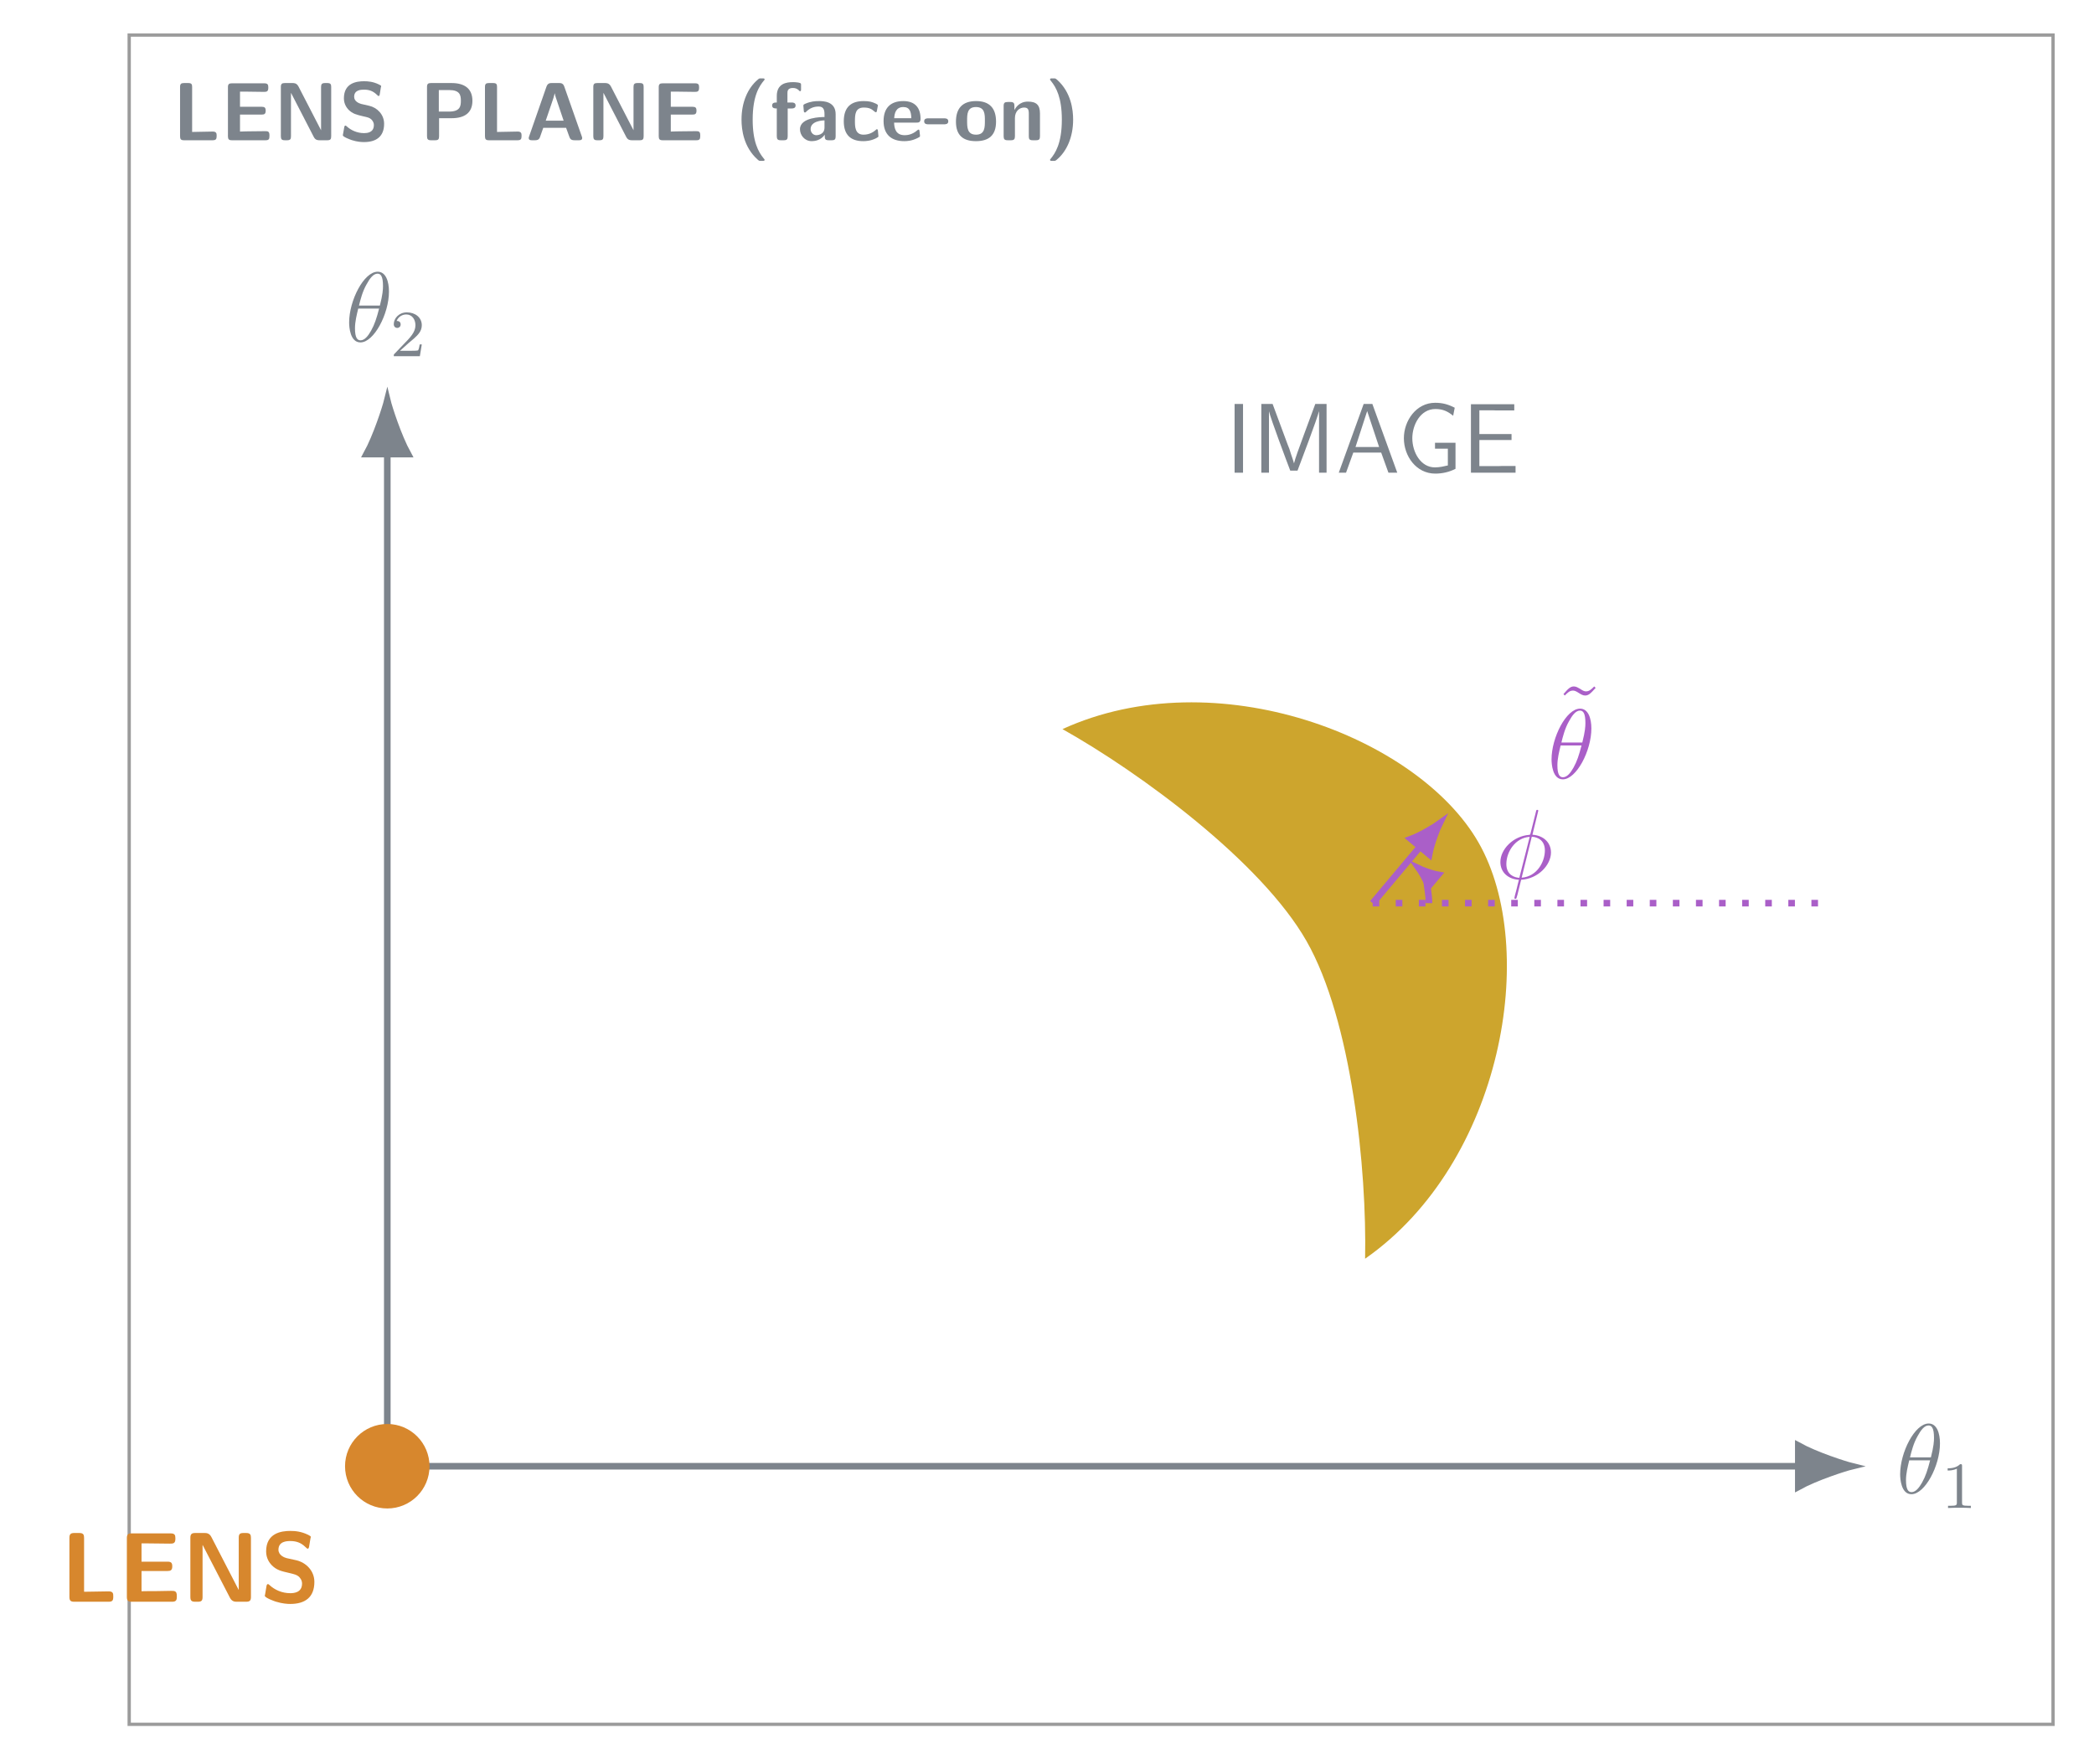
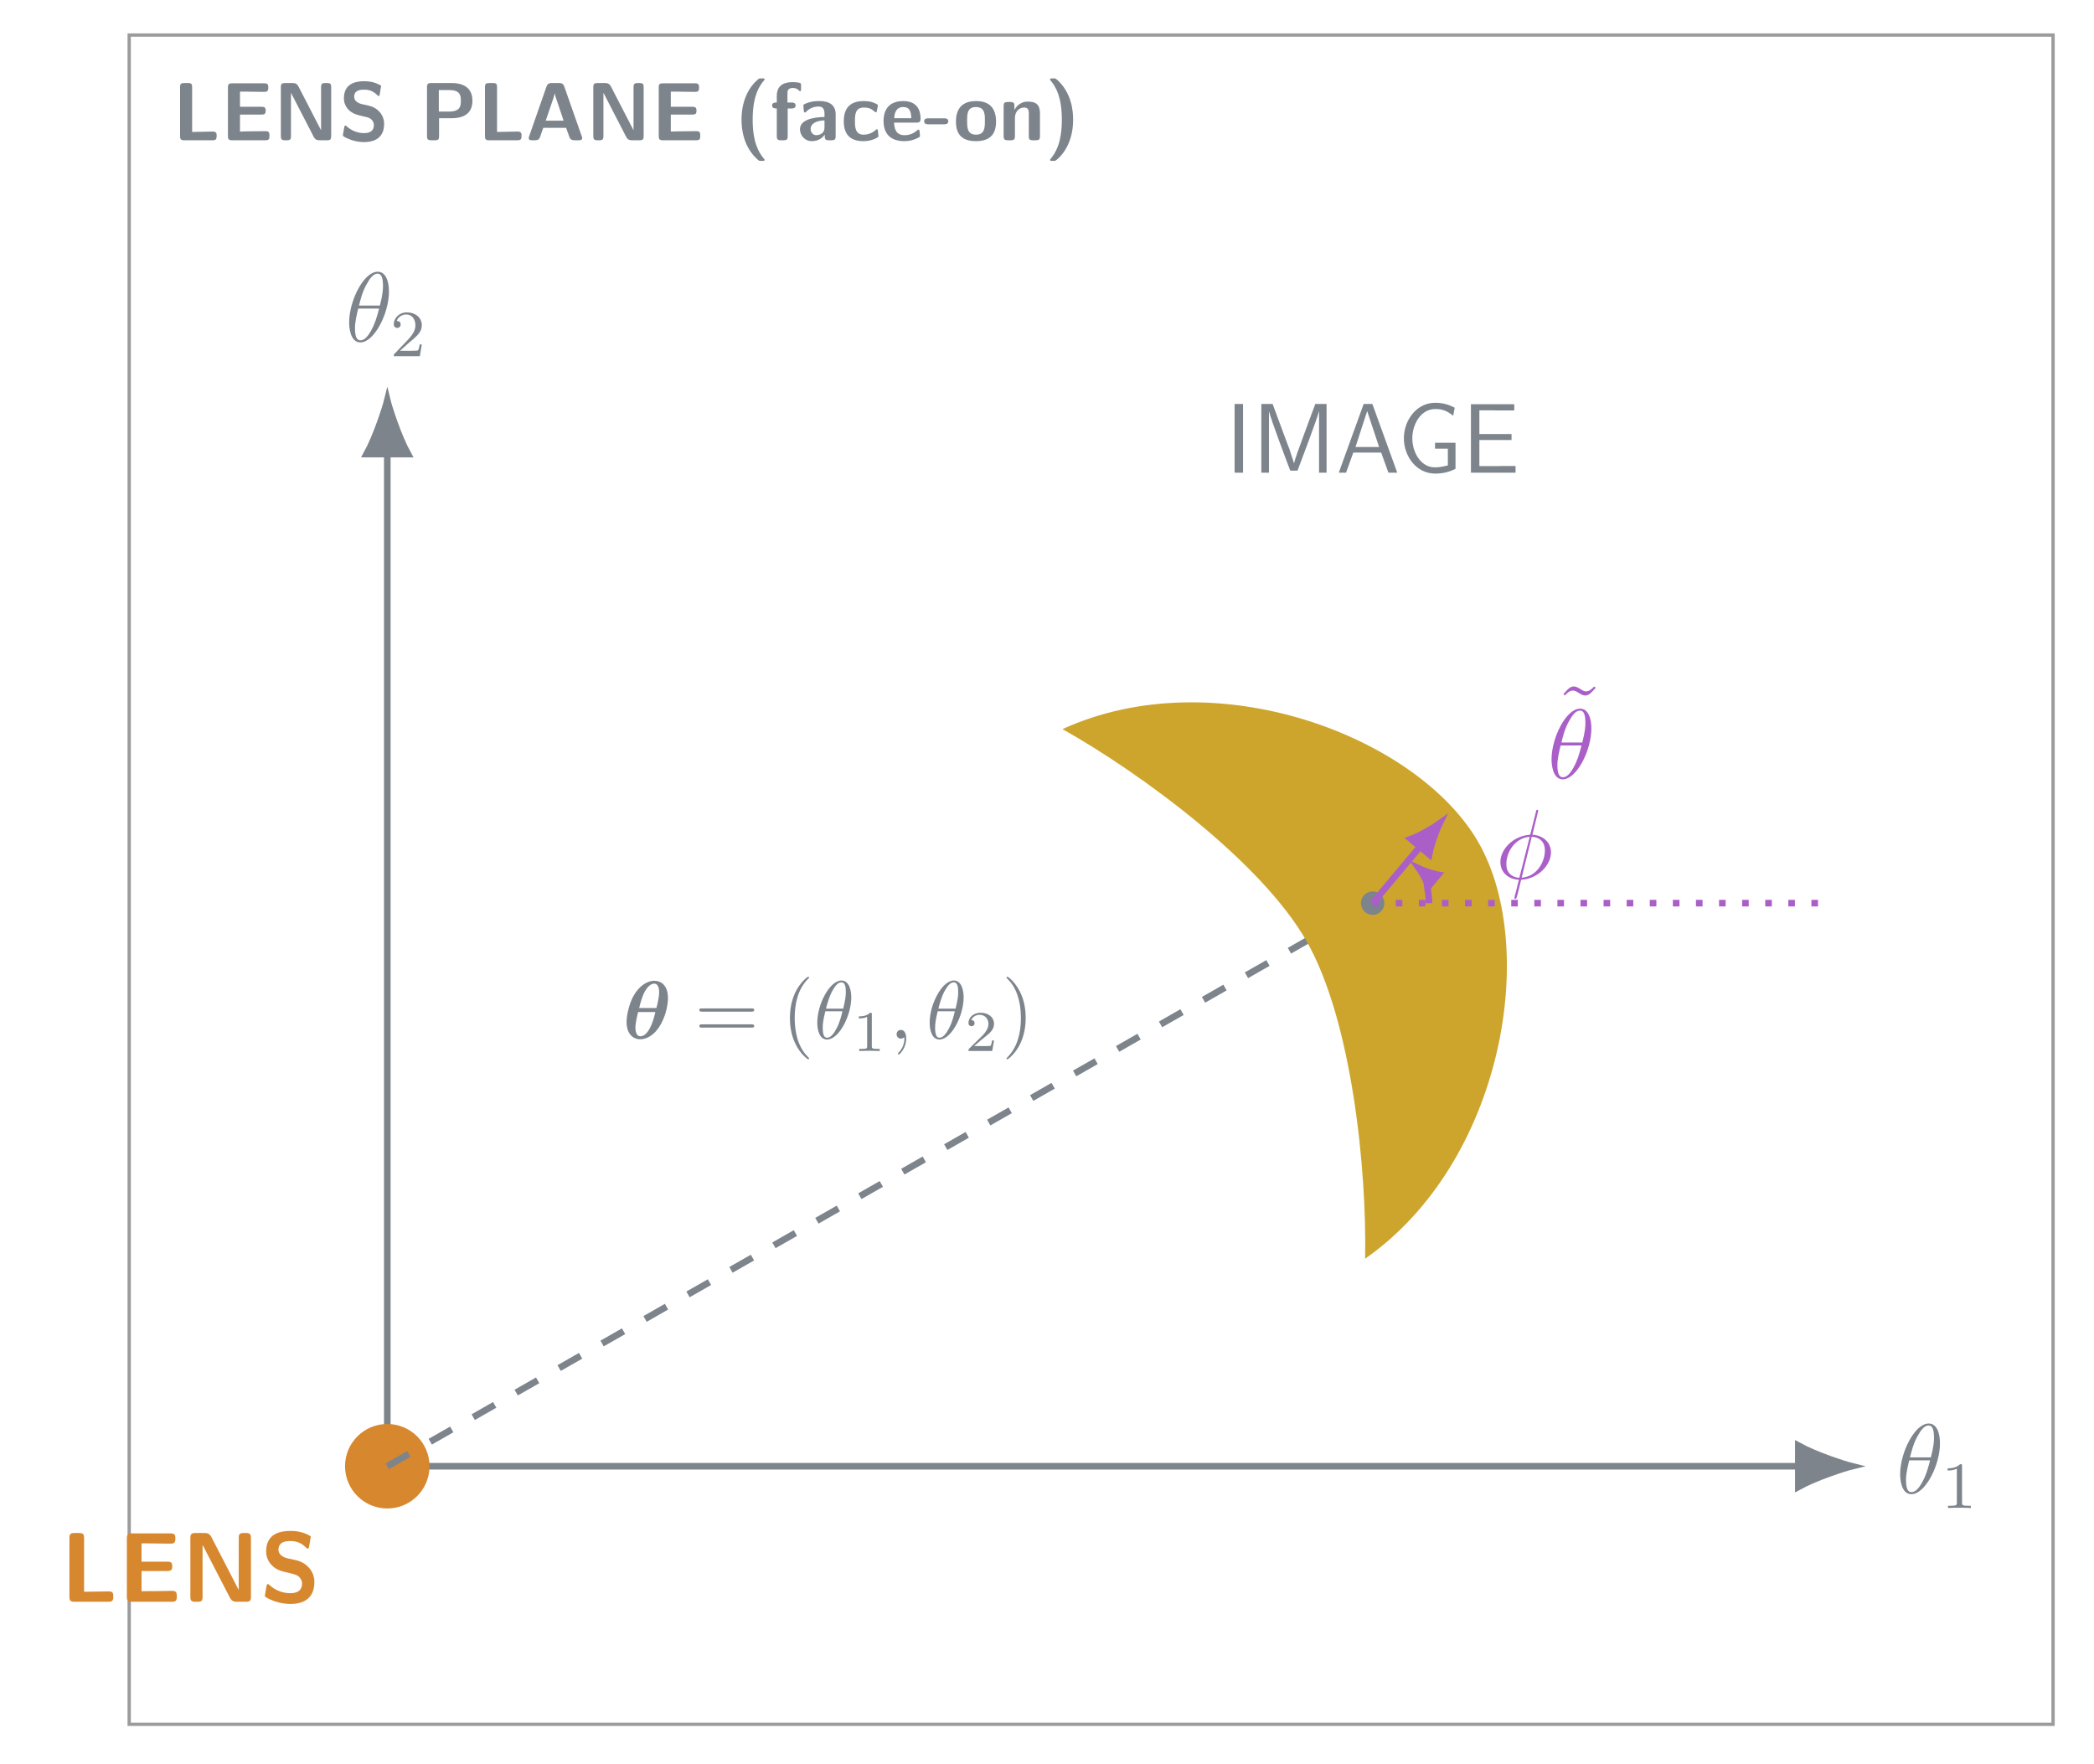
<svg xmlns="http://www.w3.org/2000/svg" xmlns:xlink="http://www.w3.org/1999/xlink" width="252.236pt" height="212.463pt" viewBox="0 0 252.236 212.463" version="1.2">
  <defs>
    <g>
      <symbol overflow="visible" id="glyph0-0">
        <path style="stroke:none;" d="" />
      </symbol>
      <symbol overflow="visible" id="glyph0-1">
        <path style="stroke:none;" d="M 2.359 -1 L 2.359 -6.422 C 2.359 -6.734 2.297 -6.891 1.891 -6.891 L 1.375 -6.891 C 1.031 -6.891 0.906 -6.781 0.906 -6.422 L 0.906 -0.484 C 0.906 -0.125 1.016 0 1.375 0 L 4.828 0 C 5.203 0 5.312 -0.125 5.312 -0.484 L 5.312 -0.562 C 5.312 -0.797 5.297 -1.047 4.844 -1.047 Z M 2.359 -1 " />
      </symbol>
      <symbol overflow="visible" id="glyph0-2">
        <path style="stroke:none;" d="M 2.359 -3.094 L 4.984 -3.094 C 5.281 -3.094 5.453 -3.156 5.453 -3.562 C 5.453 -3.922 5.328 -4.031 4.984 -4.031 L 2.359 -4.031 L 2.359 -5.859 L 2.859 -5.859 C 3.625 -5.859 4.406 -5.828 5.188 -5.828 C 5.531 -5.828 5.766 -5.828 5.766 -6.312 L 5.766 -6.391 C 5.766 -6.703 5.688 -6.859 5.281 -6.859 L 1.375 -6.859 C 1.031 -6.859 0.906 -6.75 0.906 -6.391 L 0.906 -0.484 C 0.906 -0.125 1.016 0 1.375 0 L 5.438 0 C 5.812 0 5.906 -0.125 5.906 -0.484 L 5.906 -0.609 C 5.906 -1.094 5.688 -1.094 5.359 -1.094 C 4.844 -1.094 4.328 -1.078 3.812 -1.078 C 3.562 -1.078 2.547 -1.062 2.359 -1.047 Z M 2.359 -3.094 " />
      </symbol>
      <symbol overflow="visible" id="glyph0-3">
        <path style="stroke:none;" d="M 3.016 -6.5 C 2.797 -6.891 2.5 -6.891 2.312 -6.891 L 1.375 -6.891 C 1.031 -6.891 0.906 -6.781 0.906 -6.422 L 0.906 -0.484 C 0.906 -0.125 1.016 0 1.375 0 L 1.656 0 C 2.031 0 2.125 -0.125 2.125 -0.484 L 2.125 -5.688 L 2.141 -5.688 L 4.875 -0.391 C 5.078 0 5.375 0 5.578 0 L 6.5 0 C 6.875 0 6.969 -0.125 6.969 -0.484 L 6.969 -6.422 C 6.969 -6.734 6.906 -6.891 6.5 -6.891 L 6.234 -6.891 C 5.859 -6.891 5.75 -6.766 5.75 -6.422 L 5.75 -1.203 Z M 3.016 -6.5 " />
      </symbol>
      <symbol overflow="visible" id="glyph0-4">
        <path style="stroke:none;" d="M 2.688 -4.375 C 2.469 -4.438 1.844 -4.656 1.844 -5.234 C 1.844 -6.078 2.688 -6.094 3.031 -6.094 C 3.594 -6.094 4.078 -5.969 4.578 -5.484 C 4.734 -5.344 4.734 -5.328 4.781 -5.328 C 4.844 -5.328 4.891 -5.359 4.922 -5.5 L 5.062 -6.375 C 5.094 -6.453 5.094 -6.469 5.094 -6.5 C 5.094 -6.578 5.078 -6.594 4.828 -6.719 C 4.125 -7.062 3.531 -7.109 3.031 -7.109 C 2.141 -7.109 0.609 -6.906 0.609 -5.047 C 0.609 -4.344 0.969 -3.891 1.156 -3.688 C 1.672 -3.172 2.141 -3.078 2.906 -2.891 C 3.469 -2.766 3.688 -2.719 3.906 -2.516 C 4 -2.422 4.219 -2.203 4.219 -1.828 C 4.219 -0.891 3.359 -0.859 3.031 -0.859 C 2.203 -0.859 1.469 -1.203 0.969 -1.656 C 0.859 -1.766 0.828 -1.766 0.797 -1.766 C 0.734 -1.766 0.688 -1.734 0.656 -1.594 L 0.5 -0.719 C 0.484 -0.641 0.484 -0.625 0.484 -0.594 C 0.484 -0.391 1.516 -0.031 1.562 -0.016 C 2.234 0.203 2.766 0.219 3.031 0.219 C 4.516 0.219 5.453 -0.453 5.453 -1.984 C 5.453 -3.094 4.625 -3.938 3.641 -4.156 Z M 2.688 -4.375 " />
      </symbol>
      <symbol overflow="visible" id="glyph0-5">
        <path style="stroke:none;" d="M 2.359 -2.656 L 3.875 -2.656 C 5.438 -2.656 6.375 -3.312 6.375 -4.75 C 6.375 -6.25 5.391 -6.891 3.859 -6.891 L 1.375 -6.891 C 1.031 -6.891 0.906 -6.781 0.906 -6.422 L 0.906 -0.484 C 0.906 -0.125 1.016 0 1.375 0 L 1.891 0 C 2.266 0 2.359 -0.125 2.359 -0.484 Z M 3.562 -6.047 C 4.859 -6.047 4.984 -5.453 4.984 -4.75 C 4.984 -4.078 4.875 -3.453 3.547 -3.453 L 2.328 -3.453 L 2.328 -6.047 Z M 3.562 -6.047 " />
      </symbol>
      <symbol overflow="visible" id="glyph0-6">
        <path style="stroke:none;" d="M 4.703 -6.469 C 4.562 -6.891 4.266 -6.891 4.078 -6.891 L 3.203 -6.891 C 3 -6.891 2.719 -6.891 2.562 -6.469 L 0.469 -0.469 C 0.422 -0.344 0.422 -0.312 0.422 -0.266 C 0.422 0 0.672 0 0.812 0 L 1.156 0 C 1.344 0 1.656 0 1.781 -0.391 L 2.172 -1.5 L 4.922 -1.5 L 5.266 -0.547 C 5.391 -0.203 5.453 0 5.938 0 L 6.469 0 C 6.609 0 6.859 0 6.859 -0.266 C 6.859 -0.312 6.859 -0.344 6.812 -0.469 Z M 3.188 -4.469 C 3.344 -4.906 3.469 -5.281 3.547 -5.641 L 3.562 -5.641 C 3.609 -5.391 3.609 -5.375 3.688 -5.141 L 4.625 -2.359 L 2.469 -2.359 Z M 3.188 -4.469 " />
      </symbol>
      <symbol overflow="visible" id="glyph0-7">
        <path style="stroke:none;" d="M 3.188 -7.453 C 3.016 -7.453 2.984 -7.453 2.812 -7.297 C 1.625 -6.297 0.859 -4.594 0.859 -2.484 C 0.859 -1.281 1.109 0.797 2.766 2.297 C 2.969 2.484 2.984 2.484 3.188 2.484 L 3.375 2.484 C 3.531 2.484 3.641 2.484 3.641 2.359 C 3.641 2.328 3.641 2.312 3.516 2.172 C 2.891 1.406 2.203 0.188 2.203 -2.484 C 2.203 -5.406 3.031 -6.562 3.578 -7.219 C 3.625 -7.266 3.641 -7.281 3.641 -7.328 C 3.641 -7.453 3.531 -7.453 3.375 -7.453 Z M 3.188 -7.453 " />
      </symbol>
      <symbol overflow="visible" id="glyph0-8">
        <path style="stroke:none;" d="M 2.172 -3.828 L 2.656 -3.828 C 2.766 -3.828 3.125 -3.828 3.125 -4.188 C 3.125 -4.547 2.766 -4.547 2.656 -4.547 L 2.141 -4.547 L 2.141 -5.641 C 2.141 -5.891 2.141 -6.297 2.797 -6.297 C 3.109 -6.297 3.312 -6.203 3.516 -6.016 C 3.578 -5.938 3.609 -5.906 3.656 -5.906 C 3.781 -5.906 3.781 -6.016 3.781 -6.172 L 3.781 -6.625 C 3.781 -6.859 3.781 -6.875 3.438 -6.953 C 3.156 -7 2.938 -7 2.797 -7 C 2.047 -7 0.859 -6.844 0.859 -5.344 L 0.859 -4.547 C 0.641 -4.547 0.297 -4.547 0.297 -4.188 C 0.297 -3.828 0.641 -3.828 0.859 -3.828 L 0.859 -0.484 C 0.859 -0.125 0.969 0 1.328 0 L 1.703 0 C 2.078 0 2.172 -0.125 2.172 -0.484 Z M 2.172 -3.828 " />
      </symbol>
      <symbol overflow="visible" id="glyph0-9">
        <path style="stroke:none;" d="M 4.609 -3.141 C 4.609 -4.703 3.094 -4.719 2.609 -4.719 C 2.141 -4.719 1.641 -4.688 0.969 -4.406 C 0.766 -4.312 0.719 -4.281 0.719 -4.172 C 0.719 -4.109 0.781 -3.531 0.781 -3.453 C 0.797 -3.391 0.844 -3.344 0.922 -3.344 C 0.969 -3.344 1 -3.375 1.031 -3.406 C 1.453 -3.844 1.953 -4.062 2.562 -4.062 C 3.094 -4.062 3.266 -3.734 3.266 -3.156 L 3.266 -2.797 C 2.906 -2.797 0.312 -2.781 0.312 -1.328 C 0.312 -0.625 0.859 0.109 1.734 0.109 C 2.078 0.109 2.828 0.016 3.297 -0.672 L 3.297 -0.484 C 3.297 -0.156 3.359 0 3.766 0 L 4.141 0 C 4.516 0 4.609 -0.125 4.609 -0.484 Z M 3.266 -1.531 C 3.266 -0.609 2.312 -0.609 2.281 -0.609 C 1.875 -0.609 1.594 -0.969 1.594 -1.344 C 1.594 -2.312 2.984 -2.391 3.266 -2.391 Z M 3.266 -1.531 " />
      </symbol>
      <symbol overflow="visible" id="glyph0-10">
        <path style="stroke:none;" d="M 4.547 -0.5 C 4.547 -0.609 4.5 -1.062 4.484 -1.188 C 4.484 -1.219 4.469 -1.328 4.359 -1.328 C 4.328 -1.328 4.297 -1.328 4.203 -1.219 C 4.031 -1.078 3.562 -0.672 2.75 -0.672 C 1.719 -0.672 1.719 -1.672 1.719 -2.312 C 1.719 -3.109 1.766 -3.938 2.781 -3.938 C 3.422 -3.938 3.703 -3.781 4.047 -3.484 C 4.172 -3.375 4.188 -3.375 4.234 -3.375 C 4.328 -3.375 4.359 -3.469 4.359 -3.516 C 4.375 -3.594 4.484 -4.141 4.484 -4.188 C 4.484 -4.281 4.406 -4.328 4.25 -4.406 C 3.766 -4.625 3.469 -4.719 2.766 -4.719 C 1.297 -4.719 0.375 -4.031 0.375 -2.281 C 0.375 -0.641 1.219 0.109 2.719 0.109 C 2.984 0.109 3.594 0.094 4.25 -0.234 C 4.531 -0.391 4.547 -0.391 4.547 -0.5 Z M 4.547 -0.5 " />
      </symbol>
      <symbol overflow="visible" id="glyph0-11">
        <path style="stroke:none;" d="M 4.281 -2.125 C 4.516 -2.125 4.766 -2.141 4.766 -2.578 C 4.766 -3.859 4.156 -4.719 2.688 -4.719 C 1.094 -4.719 0.312 -3.828 0.312 -2.312 C 0.312 -0.688 1.25 0.109 2.812 0.109 C 3.188 0.109 3.75 0.062 4.406 -0.266 C 4.625 -0.375 4.703 -0.406 4.703 -0.531 C 4.703 -0.594 4.672 -0.891 4.656 -0.969 C 4.625 -1.266 4.609 -1.281 4.516 -1.281 C 4.484 -1.281 4.469 -1.281 4.359 -1.188 C 3.766 -0.672 3.172 -0.609 2.859 -0.609 C 1.734 -0.609 1.609 -1.484 1.578 -2.125 Z M 1.594 -2.656 C 1.625 -3.266 1.812 -4 2.688 -4 C 3.484 -4 3.625 -3.422 3.656 -2.656 Z M 1.594 -2.656 " />
      </symbol>
      <symbol overflow="visible" id="glyph0-12">
        <path style="stroke:none;" d="M 2.547 -1.922 C 2.672 -1.922 3.031 -1.922 3.031 -2.281 C 3.031 -2.641 2.672 -2.641 2.547 -2.641 L 0.594 -2.641 C 0.484 -2.641 0.125 -2.641 0.125 -2.281 C 0.125 -1.922 0.484 -1.922 0.594 -1.922 Z M 2.547 -1.922 " />
      </symbol>
      <symbol overflow="visible" id="glyph0-13">
        <path style="stroke:none;" d="M 5.141 -2.234 C 5.141 -3.859 4.359 -4.719 2.734 -4.719 C 1.078 -4.719 0.312 -3.828 0.312 -2.234 C 0.312 -0.609 1.156 0.109 2.719 0.109 C 4.281 0.109 5.141 -0.609 5.141 -2.234 Z M 2.734 -0.672 C 1.656 -0.672 1.656 -1.562 1.656 -2.359 C 1.656 -3.125 1.656 -4 2.719 -4 C 3.797 -4 3.797 -3.125 3.797 -2.359 C 3.797 -1.562 3.797 -0.672 2.734 -0.672 Z M 2.734 -0.672 " />
      </symbol>
      <symbol overflow="visible" id="glyph0-14">
        <path style="stroke:none;" d="M 4.969 -3.234 C 4.969 -4.25 4.531 -4.656 3.516 -4.656 C 2.469 -4.656 2.031 -3.906 1.891 -3.641 L 1.891 -4.141 C 1.891 -4.453 1.812 -4.609 1.406 -4.609 L 1.078 -4.609 C 0.719 -4.609 0.594 -4.5 0.594 -4.141 L 0.594 -0.484 C 0.594 -0.125 0.703 0 1.078 0 L 1.469 0 C 1.844 0 1.953 -0.125 1.953 -0.484 L 1.953 -2.672 C 1.953 -3.531 2.531 -3.938 3.047 -3.938 C 3.516 -3.938 3.625 -3.719 3.625 -3.203 L 3.625 -0.484 C 3.625 -0.156 3.688 0 4.094 0 L 4.484 0 C 4.875 0 4.969 -0.125 4.969 -0.484 Z M 4.969 -3.234 " />
      </symbol>
      <symbol overflow="visible" id="glyph0-15">
        <path style="stroke:none;" d="M 0.875 -7.453 C 0.719 -7.453 0.609 -7.453 0.609 -7.328 C 0.609 -7.297 0.609 -7.281 0.719 -7.141 C 1.344 -6.375 2.031 -5.156 2.031 -2.484 C 2.031 0.422 1.219 1.578 0.672 2.25 C 0.609 2.312 0.609 2.328 0.609 2.359 C 0.609 2.484 0.719 2.484 0.875 2.484 L 1.047 2.484 C 1.234 2.484 1.25 2.484 1.438 2.328 C 2.625 1.328 3.391 -0.375 3.391 -2.484 C 3.391 -3.688 3.141 -5.766 1.484 -7.266 C 1.266 -7.453 1.25 -7.453 1.047 -7.453 Z M 0.875 -7.453 " />
      </symbol>
      <symbol overflow="visible" id="glyph1-0">
        <path style="stroke:none;" d="" />
      </symbol>
      <symbol overflow="visible" id="glyph1-1">
        <path style="stroke:none;" d="M 5.281 -6 C 5.281 -7.219 4.906 -8.391 3.922 -8.391 C 2.25 -8.391 0.484 -4.906 0.484 -2.281 C 0.484 -1.734 0.594 0.125 1.844 0.125 C 3.469 0.125 5.281 -3.297 5.281 -6 Z M 1.672 -4.312 C 1.844 -5.016 2.094 -6.016 2.578 -6.859 C 2.969 -7.578 3.391 -8.156 3.906 -8.156 C 4.297 -8.156 4.562 -7.828 4.562 -6.672 C 4.562 -6.25 4.531 -5.656 4.188 -4.312 Z M 4.094 -3.953 C 3.797 -2.797 3.547 -2.031 3.125 -1.281 C 2.781 -0.672 2.359 -0.125 1.859 -0.125 C 1.484 -0.125 1.188 -0.406 1.188 -1.578 C 1.188 -2.359 1.391 -3.172 1.578 -3.953 Z M 4.094 -3.953 " />
      </symbol>
      <symbol overflow="visible" id="glyph1-2">
        <path style="stroke:none;" d="M 5.125 -8.172 C 5.125 -8.281 5.047 -8.281 5 -8.281 C 4.906 -8.281 4.891 -8.25 4.844 -8.047 L 4.203 -5.484 C 4.156 -5.328 4.156 -5.312 4.141 -5.312 C 4.125 -5.281 4.047 -5.266 4.016 -5.266 C 2.062 -5.109 0.562 -3.5 0.562 -2 C 0.562 -0.719 1.547 0.078 2.797 0.141 C 2.688 0.516 2.609 0.891 2.516 1.266 C 2.344 1.891 2.25 2.281 2.25 2.344 C 2.25 2.359 2.25 2.438 2.375 2.438 C 2.406 2.438 2.453 2.438 2.484 2.391 C 2.5 2.359 2.578 2.078 2.625 1.922 L 3.062 0.141 C 5.109 0.031 6.656 -1.641 6.656 -3.141 C 6.656 -4.344 5.75 -5.203 4.422 -5.281 Z M 4.344 -5.047 C 5.141 -5 5.922 -4.547 5.922 -3.391 C 5.922 -2.031 4.984 -0.25 3.125 -0.109 Z M 2.844 -0.094 C 2.266 -0.125 1.281 -0.438 1.281 -1.75 C 1.281 -3.25 2.375 -4.922 4.094 -5.031 Z M 2.844 -0.094 " />
      </symbol>
      <symbol overflow="visible" id="glyph2-0">
        <path style="stroke:none;" d="" />
      </symbol>
      <symbol overflow="visible" id="glyph2-1">
        <path style="stroke:none;" d="M 2.5 -5.062 C 2.5 -5.281 2.484 -5.281 2.266 -5.281 C 1.938 -4.969 1.516 -4.781 0.766 -4.781 L 0.766 -4.516 C 0.984 -4.516 1.406 -4.516 1.875 -4.734 L 1.875 -0.656 C 1.875 -0.359 1.844 -0.266 1.094 -0.266 L 0.812 -0.266 L 0.812 0 C 1.141 -0.031 1.828 -0.031 2.172 -0.031 C 2.531 -0.031 3.234 -0.031 3.562 0 L 3.562 -0.266 L 3.281 -0.266 C 2.516 -0.266 2.5 -0.359 2.5 -0.656 Z M 2.5 -5.062 " />
      </symbol>
      <symbol overflow="visible" id="glyph2-2">
        <path style="stroke:none;" d="M 2.25 -1.625 C 2.375 -1.734 2.703 -2 2.828 -2.109 C 3.328 -2.562 3.797 -3 3.797 -3.734 C 3.797 -4.672 3 -5.281 2 -5.281 C 1.047 -5.281 0.422 -4.562 0.422 -3.859 C 0.422 -3.469 0.734 -3.406 0.844 -3.406 C 1.016 -3.406 1.25 -3.531 1.25 -3.828 C 1.25 -4.25 0.859 -4.25 0.766 -4.25 C 1 -4.828 1.531 -5.031 1.922 -5.031 C 2.656 -5.031 3.031 -4.391 3.031 -3.734 C 3.031 -2.906 2.453 -2.297 1.516 -1.344 L 0.516 -0.297 C 0.422 -0.219 0.422 -0.203 0.422 0 L 3.562 0 L 3.797 -1.422 L 3.547 -1.422 C 3.516 -1.266 3.453 -0.859 3.359 -0.719 C 3.312 -0.656 2.719 -0.656 2.578 -0.656 L 1.172 -0.656 Z M 2.25 -1.625 " />
      </symbol>
      <symbol overflow="visible" id="glyph3-0">
        <path style="stroke:none;" d="" />
      </symbol>
      <symbol overflow="visible" id="glyph3-1">
        <path style="stroke:none;" d="M 2.844 -1.203 L 2.844 -7.703 C 2.844 -8.078 2.75 -8.281 2.266 -8.281 L 1.656 -8.281 C 1.234 -8.281 1.078 -8.141 1.078 -7.703 L 1.078 -0.578 C 1.078 -0.141 1.219 0 1.656 0 L 5.797 0 C 6.25 0 6.359 -0.156 6.359 -0.578 L 6.359 -0.672 C 6.359 -0.953 6.359 -1.25 5.812 -1.25 Z M 2.844 -1.203 " />
      </symbol>
      <symbol overflow="visible" id="glyph3-2">
        <path style="stroke:none;" d="M 2.844 -3.703 L 5.969 -3.703 C 6.344 -3.703 6.547 -3.797 6.547 -4.266 C 6.547 -4.703 6.391 -4.828 5.969 -4.828 L 2.844 -4.828 L 2.844 -7.031 L 3.422 -7.031 C 4.344 -7.031 5.297 -7 6.219 -7 C 6.641 -7 6.922 -7 6.922 -7.578 L 6.922 -7.672 C 6.922 -8.047 6.828 -8.234 6.344 -8.234 L 1.656 -8.234 C 1.234 -8.234 1.078 -8.109 1.078 -7.672 L 1.078 -0.578 C 1.078 -0.141 1.219 0 1.656 0 L 6.516 0 C 6.969 0 7.094 -0.156 7.094 -0.578 L 7.094 -0.734 C 7.094 -1.312 6.812 -1.312 6.422 -1.312 C 5.812 -1.312 5.203 -1.281 4.578 -1.281 C 4.281 -1.281 3.047 -1.281 2.844 -1.266 Z M 2.844 -3.703 " />
      </symbol>
      <symbol overflow="visible" id="glyph3-3">
        <path style="stroke:none;" d="M 3.609 -7.797 C 3.359 -8.281 3 -8.281 2.766 -8.281 L 1.656 -8.281 C 1.234 -8.281 1.078 -8.141 1.078 -7.703 L 1.078 -0.578 C 1.078 -0.141 1.219 0 1.656 0 L 1.984 0 C 2.438 0 2.547 -0.156 2.547 -0.578 L 2.547 -6.828 L 2.562 -6.828 L 5.844 -0.484 C 6.094 0 6.453 0 6.688 0 L 7.797 0 C 8.25 0 8.375 -0.156 8.375 -0.578 L 8.375 -7.703 C 8.375 -8.078 8.281 -8.281 7.797 -8.281 L 7.469 -8.281 C 7.016 -8.281 6.906 -8.125 6.906 -7.703 L 6.906 -1.438 L 6.891 -1.438 Z M 3.609 -7.797 " />
      </symbol>
      <symbol overflow="visible" id="glyph3-4">
        <path style="stroke:none;" d="M 3.219 -5.25 C 2.953 -5.312 2.219 -5.594 2.219 -6.266 C 2.219 -7.281 3.234 -7.312 3.641 -7.312 C 4.297 -7.312 4.906 -7.156 5.484 -6.578 C 5.672 -6.406 5.688 -6.391 5.734 -6.391 C 5.812 -6.391 5.859 -6.422 5.906 -6.609 L 6.078 -7.641 C 6.109 -7.734 6.109 -7.766 6.109 -7.797 C 6.109 -7.891 6.094 -7.906 5.797 -8.062 C 4.953 -8.469 4.25 -8.531 3.641 -8.531 C 2.578 -8.531 0.734 -8.281 0.734 -6.062 C 0.734 -5.203 1.172 -4.656 1.391 -4.422 C 2 -3.797 2.562 -3.688 3.5 -3.469 C 4.156 -3.312 4.422 -3.25 4.688 -3.016 C 4.797 -2.891 5.062 -2.641 5.062 -2.188 C 5.062 -1.078 4.031 -1.031 3.641 -1.031 C 2.641 -1.031 1.766 -1.438 1.172 -1.984 C 1.031 -2.125 1 -2.125 0.953 -2.125 C 0.875 -2.125 0.828 -2.094 0.781 -1.906 L 0.609 -0.875 C 0.578 -0.781 0.578 -0.75 0.578 -0.719 C 0.578 -0.469 1.828 -0.031 1.891 -0.016 C 2.688 0.234 3.328 0.266 3.641 0.266 C 5.422 0.266 6.547 -0.531 6.547 -2.391 C 6.547 -3.719 5.562 -4.719 4.359 -5 Z M 3.219 -5.25 " />
      </symbol>
      <symbol overflow="visible" id="glyph4-0">
        <path style="stroke:none;" d="" />
      </symbol>
      <symbol overflow="visible" id="glyph4-1">
+         <path style="stroke:none;" d="M 5.438 -4.875 C 5.438 -6.625 4.406 -6.969 3.797 -6.969 C 3.016 -6.969 2.016 -6.453 1.266 -5.109 C 0.766 -4.172 0.453 -2.828 0.453 -2.016 C 0.453 -0.578 1.219 0.078 2.109 0.078 C 2.766 0.078 3.641 -0.312 4.328 -1.328 C 5.172 -2.547 5.438 -4.125 5.438 -4.875 Z M 1.969 -3.688 C 2.109 -4.266 2.359 -5.172 2.656 -5.688 C 2.891 -6.094 3.297 -6.625 3.781 -6.625 C 4.188 -6.625 4.375 -6.188 4.375 -5.594 C 4.375 -4.969 4.156 -4.109 4.047 -3.688 Z M 3.922 -3.203 C 3.312 -0.547 2.469 -0.281 2.125 -0.281 C 1.984 -0.281 1.781 -0.312 1.641 -0.625 C 1.516 -0.891 1.516 -1.281 1.516 -1.297 C 1.516 -1.859 1.734 -2.781 1.844 -3.203 Z M 3.922 -3.203 " />
+       </symbol>
+       <symbol overflow="visible" id="glyph5-0">
+         <path style="stroke:none;" d="" />
+       </symbol>
+       <symbol overflow="visible" id="glyph5-1">
+         <path style="stroke:none;" d="M 6.828 -3.25 C 6.969 -3.25 7.172 -3.25 7.172 -3.453 C 7.172 -3.641 6.969 -3.641 6.844 -3.641 L 0.891 -3.641 C 0.75 -3.641 0.562 -3.641 0.562 -3.453 C 0.562 -3.25 0.75 -3.25 0.891 -3.25 Z M 6.844 -1.328 C 6.969 -1.328 7.172 -1.328 7.172 -1.516 C 7.172 -1.719 6.969 -1.719 6.828 -1.719 L 0.891 -1.719 C 0.75 -1.719 0.562 -1.719 0.562 -1.516 C 0.562 -1.328 0.75 -1.328 0.891 -1.328 Z M 6.844 -1.328 " />
+       </symbol>
+       <symbol overflow="visible" id="glyph5-2">
+         <path style="stroke:none;" d="M 3.297 2.391 C 3.297 2.359 3.297 2.328 3.125 2.172 C 1.875 0.922 1.562 -0.969 1.562 -2.484 C 1.562 -4.219 1.938 -5.938 3.156 -7.188 C 3.297 -7.297 3.297 -7.328 3.297 -7.359 C 3.297 -7.422 3.25 -7.453 3.188 -7.453 C 3.094 -7.453 2.203 -6.781 1.609 -5.516 C 1.109 -4.422 0.984 -3.312 0.984 -2.484 C 0.984 -1.703 1.094 -0.5 1.641 0.609 C 2.234 1.844 3.094 2.484 3.188 2.484 C 3.25 2.484 3.297 2.453 3.297 2.391 Z M 3.297 2.391 " />
+       </symbol>
+       <symbol overflow="visible" id="glyph5-3">
+         <path style="stroke:none;" d="M 2.875 -2.484 C 2.875 -3.266 2.766 -4.469 2.219 -5.578 C 1.625 -6.812 0.766 -7.453 0.672 -7.453 C 0.609 -7.453 0.562 -7.406 0.562 -7.359 C 0.562 -7.328 0.562 -7.297 0.75 -7.125 C 1.734 -6.141 2.297 -4.562 2.297 -2.484 C 2.297 -0.781 1.922 0.969 0.703 2.219 C 0.562 2.328 0.562 2.359 0.562 2.391 C 0.562 2.438 0.609 2.484 0.672 2.484 C 0.766 2.484 1.656 1.812 2.25 0.547 C 2.75 -0.547 2.875 -1.656 2.875 -2.484 Z M 2.875 -2.484 " />
+       </symbol>
+       <symbol overflow="visible" id="glyph6-0">
+         <path style="stroke:none;" d="" />
+       </symbol>
+       <symbol overflow="visible" id="glyph6-1">
+         <path style="stroke:none;" d="M 4.516 -4.969 C 4.516 -5.625 4.344 -7 3.328 -7 C 1.953 -7 0.422 -4.203 0.422 -1.922 C 0.422 -1 0.703 0.109 1.609 0.109 C 3.016 0.109 4.516 -2.75 4.516 -4.969 Z M 1.469 -3.609 C 1.641 -4.25 1.844 -5.031 2.234 -5.75 C 2.5 -6.234 2.875 -6.781 3.312 -6.781 C 3.812 -6.781 3.859 -6.156 3.859 -5.578 C 3.859 -5.094 3.781 -4.594 3.547 -3.609 Z M 3.453 -3.297 C 3.344 -2.828 3.141 -1.984 2.766 -1.266 C 2.422 -0.594 2.031 -0.109 1.609 -0.109 C 1.281 -0.109 1.078 -0.391 1.078 -1.328 C 1.078 -1.734 1.141 -2.312 1.391 -3.297 Z M 3.453 -3.297 " />
+       </symbol>
+       <symbol overflow="visible" id="glyph6-2">
+         <path style="stroke:none;" d="M 2.016 -0.016 C 2.016 -0.672 1.766 -1.047 1.375 -1.047 C 1.047 -1.047 0.859 -0.812 0.859 -0.531 C 0.859 -0.266 1.047 0 1.375 0 C 1.5 0 1.625 -0.047 1.734 -0.125 C 1.766 -0.156 1.766 -0.156 1.781 -0.156 C 1.781 -0.156 1.797 -0.156 1.797 -0.016 C 1.797 0.719 1.453 1.328 1.125 1.656 C 1.016 1.766 1.016 1.781 1.016 1.812 C 1.016 1.875 1.062 1.922 1.109 1.922 C 1.219 1.922 2.016 1.156 2.016 -0.016 Z M 2.016 -0.016 " />
+       </symbol>
+       <symbol overflow="visible" id="glyph7-0">
+         <path style="stroke:none;" d="" />
+       </symbol>
+       <symbol overflow="visible" id="glyph7-1">
+         <path style="stroke:none;" d="M 2.328 -4.422 C 2.328 -4.609 2.312 -4.609 2.125 -4.609 C 1.672 -4.172 1.047 -4.172 0.766 -4.172 L 0.766 -3.922 C 0.922 -3.922 1.391 -3.922 1.766 -4.109 L 1.766 -0.562 C 1.766 -0.344 1.766 -0.25 1.078 -0.25 L 0.812 -0.25 L 0.812 0 C 0.938 0 1.781 -0.031 2.047 -0.031 C 2.266 -0.031 3.141 0 3.281 0 L 3.281 -0.25 L 3.031 -0.25 C 2.328 -0.25 2.328 -0.344 2.328 -0.562 Z M 2.328 -4.422 " />
+       </symbol>
+       <symbol overflow="visible" id="glyph7-2">
+         <path style="stroke:none;" d="M 3.516 -1.266 L 3.281 -1.266 C 3.25 -1.109 3.188 -0.703 3.094 -0.625 C 3.031 -0.594 2.5 -0.594 2.406 -0.594 L 1.125 -0.594 C 1.859 -1.234 2.094 -1.438 2.516 -1.766 C 3.031 -2.172 3.516 -2.594 3.516 -3.266 C 3.516 -4.109 2.781 -4.609 1.891 -4.609 C 1.016 -4.609 0.438 -4.016 0.438 -3.375 C 0.438 -3.016 0.734 -2.984 0.812 -2.984 C 0.969 -2.984 1.172 -3.094 1.172 -3.344 C 1.172 -3.484 1.125 -3.719 0.766 -3.719 C 0.984 -4.219 1.453 -4.359 1.781 -4.359 C 2.469 -4.359 2.844 -3.828 2.844 -3.266 C 2.844 -2.656 2.406 -2.172 2.188 -1.922 L 0.5 -0.266 C 0.438 -0.203 0.438 -0.188 0.438 0 L 3.297 0 Z M 3.516 -1.266 " />
+       </symbol>
+       <symbol overflow="visible" id="glyph8-0">
+         <path style="stroke:none;" d="" />
+       </symbol>
+       <symbol overflow="visible" id="glyph8-1">
        <path style="stroke:none;" d="M 2.094 -8.281 L 1.078 -8.281 L 1.078 0 L 2.094 0 Z M 2.094 -8.281 " />
      </symbol>
-       <symbol overflow="visible" id="glyph4-2">
+       <symbol overflow="visible" id="glyph8-2">
        <path style="stroke:none;" d="M 2.484 -8.281 L 1.125 -8.281 L 1.125 0 L 2.047 0 L 2.047 -7.359 L 2.062 -7.359 C 2.234 -6.547 4.156 -1.438 4.609 -0.25 L 5.484 -0.25 C 5.875 -1.281 7.844 -6.469 8.062 -7.375 L 8.078 -7.375 L 8.078 0 L 8.984 0 L 8.984 -8.281 L 7.625 -8.281 L 6.266 -4.609 C 5.656 -2.938 5.188 -1.688 5.062 -1.125 C 5.016 -1.328 4.859 -1.781 4.703 -2.234 C 4.5 -2.891 4.5 -2.906 4.297 -3.391 Z M 2.484 -8.281 " />
      </symbol>
-       <symbol overflow="visible" id="glyph4-3">
+       <symbol overflow="visible" id="glyph8-3">
        <path style="stroke:none;" d="M 4.375 -8.281 L 3.328 -8.281 L 0.328 0 L 1.203 0 L 2.078 -2.422 L 5.438 -2.422 L 6.312 0 L 7.375 0 Z M 3.75 -7.422 L 5.188 -3.094 L 2.344 -3.094 Z M 3.75 -7.422 " />
      </symbol>
-       <symbol overflow="visible" id="glyph4-4">
+       <symbol overflow="visible" id="glyph8-4">
        <path style="stroke:none;" d="M 7 -3.609 L 4.531 -3.609 L 4.531 -2.891 L 6.078 -2.891 L 6.078 -0.875 C 5.594 -0.766 5.109 -0.641 4.516 -0.641 C 2.797 -0.641 1.797 -2.484 1.797 -4.156 C 1.797 -5.75 2.766 -7.672 4.578 -7.672 C 5.484 -7.672 6.062 -7.391 6.719 -6.859 L 6.906 -7.828 C 6.109 -8.234 5.453 -8.422 4.547 -8.422 C 2.266 -8.422 0.781 -6.266 0.781 -4.156 C 0.781 -2 2.266 0.109 4.562 0.109 C 5.406 0.109 6.25 -0.078 7 -0.469 Z M 7 -3.609 " />
      </symbol>
-       <symbol overflow="visible" id="glyph4-5">
+       <symbol overflow="visible" id="glyph8-5">
        <path style="stroke:none;" d="M 5.969 -3.938 L 5.969 -4.656 L 2.094 -4.656 L 2.094 -7.516 L 3.719 -7.516 C 3.859 -7.516 4 -7.5 4.156 -7.5 L 6.297 -7.5 L 6.297 -8.25 L 1.078 -8.25 L 1.078 0 L 6.453 0 L 6.453 -0.812 L 4.891 -0.812 C 4.75 -0.812 4.609 -0.797 4.453 -0.797 L 2.094 -0.797 L 2.094 -3.938 Z M 5.969 -3.938 " />
      </symbol>
-       <symbol overflow="visible" id="glyph5-0">
-         <path style="stroke:none;" d="" />
-       </symbol>
-       <symbol overflow="visible" id="glyph5-1">
+       <symbol overflow="visible" id="glyph9-0">
+         <path style="stroke:none;" d="" />
+       </symbol>
+       <symbol overflow="visible" id="glyph9-1">
        <path style="stroke:none;" d="M 4.688 -7.922 C 4.344 -7.578 4.094 -7.328 3.703 -7.328 C 3.531 -7.328 3.359 -7.375 3 -7.625 C 2.75 -7.766 2.516 -7.922 2.234 -7.922 C 1.797 -7.922 1.531 -7.625 0.984 -7 L 1.141 -6.828 C 1.484 -7.172 1.734 -7.422 2.125 -7.422 C 2.297 -7.422 2.469 -7.375 2.844 -7.125 C 3.078 -6.984 3.312 -6.828 3.594 -6.828 C 4.031 -6.828 4.297 -7.125 4.859 -7.75 Z M 4.688 -7.922 " />
      </symbol>
    </g>
  </defs>
  <g id="surface1">
    <path style="fill:none;stroke-width:0.399;stroke-linecap:butt;stroke-linejoin:miter;stroke:rgb(60.782%,60.782%,60.782%);stroke-opacity:1;stroke-miterlimit:10;" d="M -31.182 -31.182 L -31.182 172.915 L 201.262 172.915 L 201.262 -31.182 Z M -31.182 -31.182 " transform="matrix(0.99698,0,0,-0.99698,46.6507,176.6153)" />
    <g style="fill:rgb(49.019%,51.764%,54.903%);fill-opacity:1;">
      <use xlink:href="#glyph0-1" x="20.784" y="16.894" />
      <use xlink:href="#glyph0-2" x="26.551" y="16.894" />
      <use xlink:href="#glyph0-3" x="32.925" y="16.894" />
      <use xlink:href="#glyph0-4" x="40.816" y="16.894" />
    </g>
    <g style="fill:rgb(49.019%,51.764%,54.903%);fill-opacity:1;">
      <use xlink:href="#glyph0-5" x="50.531" y="16.894" />
      <use xlink:href="#glyph0-1" x="57.512" y="16.894" />
    </g>
    <g style="fill:rgb(49.019%,51.764%,54.903%);fill-opacity:1;">
      <use xlink:href="#glyph0-6" x="63.268" y="16.894" />
    </g>
    <g style="fill:rgb(49.019%,51.764%,54.903%);fill-opacity:1;">
      <use xlink:href="#glyph0-3" x="70.562" y="16.894" />
    </g>
    <g style="fill:rgb(49.019%,51.764%,54.903%);fill-opacity:1;">
      <use xlink:href="#glyph0-2" x="78.443" y="16.894" />
    </g>
    <g style="fill:rgb(49.019%,51.764%,54.903%);fill-opacity:1;">
      <use xlink:href="#glyph0-7" x="88.462" y="16.894" />
      <use xlink:href="#glyph0-8" x="92.711" y="16.894" />
      <use xlink:href="#glyph0-9" x="96.05" y="16.894" />
      <use xlink:href="#glyph0-10" x="101.264" y="16.894" />
      <use xlink:href="#glyph0-11" x="106.12" y="16.894" />
      <use xlink:href="#glyph0-12" x="111.197" y="16.894" />
      <use xlink:href="#glyph0-13" x="114.839" y="16.894" />
      <use xlink:href="#glyph0-14" x="120.302" y="16.894" />
      <use xlink:href="#glyph0-15" x="125.875" y="16.894" />
    </g>
    <path style="fill:none;stroke-width:0.797;stroke-linecap:butt;stroke-linejoin:miter;stroke:rgb(49.019%,51.764%,54.903%);stroke-opacity:1;stroke-miterlimit:10;" d="M 0.002 -0.002 L 170.481 -0.002 " transform="matrix(0.99698,0,0,-0.99698,46.6507,176.6153)" />
    <path style="fill-rule:nonzero;fill:rgb(49.019%,51.764%,54.903%);fill-opacity:1;stroke-width:0.797;stroke-linecap:butt;stroke-linejoin:miter;stroke:rgb(49.019%,51.764%,54.903%);stroke-opacity:1;stroke-miterlimit:10;" d="M 6.463 -0.002 C 5.667 0.194 2.18 1.295 0.002 2.494 L 0.002 -2.494 C 2.18 -1.295 5.667 -0.194 6.463 -0.002 Z M 6.463 -0.002 " transform="matrix(0.99698,0,0,-0.99698,216.6153,176.6153)" />
    <g style="fill:rgb(49.019%,51.764%,54.903%);fill-opacity:1;">
      <use xlink:href="#glyph1-1" x="228.401" y="179.86" />
    </g>
    <g style="fill:rgb(49.019%,51.764%,54.903%);fill-opacity:1;">
      <use xlink:href="#glyph2-1" x="233.841" y="181.648" />
    </g>
    <path style="fill:none;stroke-width:0.797;stroke-linecap:butt;stroke-linejoin:miter;stroke:rgb(49.019%,51.764%,54.903%);stroke-opacity:1;stroke-miterlimit:10;" d="M 0.002 -0.002 L 0.002 122.289 " transform="matrix(0.99698,0,0,-0.99698,46.6507,176.6153)" />
    <path style="fill-rule:nonzero;fill:rgb(49.019%,51.764%,54.903%);fill-opacity:1;stroke-width:0.797;stroke-linecap:butt;stroke-linejoin:miter;stroke:rgb(49.019%,51.764%,54.903%);stroke-opacity:1;stroke-miterlimit:10;" d="M 6.464 -0.002 C 5.669 0.194 2.182 1.295 -0.001 2.494 L -0.001 -2.494 C 2.182 -1.295 5.669 -0.194 6.464 -0.002 Z M 6.464 -0.002 " transform="matrix(0,-0.99698,-0.99698,0,46.6507,54.69465)" />
    <g style="fill:rgb(49.019%,51.764%,54.903%);fill-opacity:1;">
      <use xlink:href="#glyph1-1" x="41.572" y="41.12" />
    </g>
    <g style="fill:rgb(49.019%,51.764%,54.903%);fill-opacity:1;">
      <use xlink:href="#glyph2-2" x="47.011" y="42.908" />
    </g>
    <path style=" stroke:none;fill-rule:nonzero;fill:rgb(84.314%,52.939%,17.647%);fill-opacity:1;" d="M 51.738 176.617 C 51.738 173.805 49.461 171.527 46.652 171.527 C 43.84 171.527 41.562 173.805 41.562 176.617 C 41.562 179.426 43.84 181.703 46.652 181.703 C 49.461 181.703 51.738 179.426 51.738 176.617 Z M 51.738 176.617 " />
    <g style="fill:rgb(84.314%,52.939%,17.647%);fill-opacity:1;">
      <use xlink:href="#glyph3-1" x="7.284" y="192.939" />
      <use xlink:href="#glyph3-2" x="14.204" y="192.939" />
      <use xlink:href="#glyph3-3" x="21.853" y="192.939" />
      <use xlink:href="#glyph3-4" x="31.322" y="192.939" />
    </g>
+     <path style="fill:none;stroke-width:0.797;stroke-linecap:butt;stroke-linejoin:miter;stroke:rgb(49.019%,51.764%,54.903%);stroke-opacity:1;stroke-dasharray:2.989,2.989;stroke-miterlimit:10;" d="M 0.002 -0.002 L 113.25 64.713 " transform="matrix(0.99698,0,0,-0.99698,46.6507,176.6153)" />
+     <path style="fill-rule:nonzero;fill:rgb(49.019%,51.764%,54.903%);fill-opacity:1;stroke-width:0.797;stroke-linecap:butt;stroke-linejoin:miter;stroke:rgb(49.019%,51.764%,54.903%);stroke-opacity:1;stroke-miterlimit:10;" d="M 5.045 -0 C 4.426 0.155 1.702 1.021 -0.002 1.963 L 0.001 -1.965 C 1.702 -1.019 4.426 -0.152 5.045 -0 Z M 5.045 -0 " transform="matrix(0.865578,-0.494612,-0.494612,-0.865578,159.5586,112.0966)" />
+     <g style="fill:rgb(49.019%,51.764%,54.903%);fill-opacity:1;">
+       <use xlink:href="#glyph4-1" x="75.022" y="125.108" />
+     </g>
+     <g style="fill:rgb(49.019%,51.764%,54.903%);fill-opacity:1;">
+       <use xlink:href="#glyph5-1" x="83.679" y="125.108" />
+     </g>
+     <g style="fill:rgb(49.019%,51.764%,54.903%);fill-opacity:1;">
+       <use xlink:href="#glyph5-2" x="94.165" y="125.108" />
+     </g>
+     <g style="fill:rgb(49.019%,51.764%,54.903%);fill-opacity:1;">
+       <use xlink:href="#glyph6-1" x="98.025" y="125.108" />
+     </g>
+     <g style="fill:rgb(49.019%,51.764%,54.903%);fill-opacity:1;">
+       <use xlink:href="#glyph7-1" x="102.688" y="126.598" />
+     </g>
+     <g style="fill:rgb(49.019%,51.764%,54.903%);fill-opacity:1;">
+       <use xlink:href="#glyph6-2" x="107.144" y="125.108" />
+     </g>
+     <g style="fill:rgb(49.019%,51.764%,54.903%);fill-opacity:1;">
+       <use xlink:href="#glyph6-1" x="111.562" y="125.108" />
+     </g>
+     <g style="fill:rgb(49.019%,51.764%,54.903%);fill-opacity:1;">
+       <use xlink:href="#glyph7-2" x="116.221" y="126.598" />
+     </g>
+     <g style="fill:rgb(49.019%,51.764%,54.903%);fill-opacity:1;">
+       <use xlink:href="#glyph5-3" x="120.677" y="125.108" />
+     </g>
    <path style=" stroke:none;fill-rule:nonzero;fill:rgb(80.391%,64.705%,17.647%);fill-opacity:1;" d="M 127.984 87.824 C 146.441 79.395 170.816 88.738 178.105 101.5 C 185.395 114.258 181.066 140.004 164.434 151.621 C 164.66 140.914 162.84 122.914 157.371 113.344 C 151.906 103.773 137.324 93.066 127.98 87.824 Z M 127.984 87.824 " />
    <g style="fill:rgb(49.019%,51.764%,54.903%);fill-opacity:1;">
-       <use xlink:href="#glyph4-1" x="147.637" y="56.94" />
-       <use xlink:href="#glyph4-2" x="150.81" y="56.94" />
-       <use xlink:href="#glyph4-3" x="160.935" y="56.94" />
-     </g>
-     <g style="fill:rgb(49.019%,51.764%,54.903%);fill-opacity:1;">
-       <use xlink:href="#glyph4-4" x="168.325" y="56.94" />
-       <use xlink:href="#glyph4-5" x="176.106" y="56.94" />
-     </g>
+       <use xlink:href="#glyph8-1" x="147.637" y="56.94" />
+       <use xlink:href="#glyph8-2" x="150.81" y="56.94" />
+       <use xlink:href="#glyph8-3" x="160.935" y="56.94" />
+     </g>
+     <g style="fill:rgb(49.019%,51.764%,54.903%);fill-opacity:1;">
+       <use xlink:href="#glyph8-4" x="168.325" y="56.94" />
+       <use xlink:href="#glyph8-5" x="176.106" y="56.94" />
+     </g>
+     <path style=" stroke:none;fill-rule:nonzero;fill:rgb(49.019%,51.764%,54.903%);fill-opacity:1;" d="M 166.762 108.789 C 166.762 108.008 166.129 107.375 165.348 107.375 C 164.566 107.375 163.934 108.008 163.934 108.789 C 163.934 109.57 164.566 110.203 165.348 110.203 C 166.129 110.203 166.762 109.57 166.762 108.789 Z M 166.762 108.789 " />
    <path style="fill:none;stroke-width:0.797;stroke-linecap:butt;stroke-linejoin:miter;stroke:rgb(66.666%,37.256%,78.432%);stroke-opacity:1;stroke-dasharray:0.797,1.993;stroke-miterlimit:10;" d="M 119.056 68.032 L 172.914 68.032 " transform="matrix(0.99698,0,0,-0.99698,46.6507,176.6153)" />
    <path style="fill:none;stroke-width:0.797;stroke-linecap:butt;stroke-linejoin:miter;stroke:rgb(66.666%,37.256%,78.432%);stroke-opacity:1;stroke-miterlimit:10;" d="M 119.056 68.032 L 124.781 74.853 " transform="matrix(0.99698,0,0,-0.99698,46.6507,176.6153)" />
    <path style="fill-rule:nonzero;fill:rgb(66.666%,37.256%,78.432%);fill-opacity:1;stroke-width:0.797;stroke-linecap:butt;stroke-linejoin:miter;stroke:rgb(66.666%,37.256%,78.432%);stroke-opacity:1;stroke-miterlimit:10;" d="M 3.629 -0.001 C 3.182 0.111 1.224 0.744 0.002 1.432 L 0.002 -1.433 C 1.225 -0.744 3.183 -0.109 3.629 -0.001 Z M 3.629 -0.001 " transform="matrix(0.640849,-0.763687,-0.763687,-0.640849,171.0529,101.9896)" />
    <g style="fill:rgb(66.666%,37.256%,78.432%);fill-opacity:1;">
-       <use xlink:href="#glyph5-1" x="187.347" y="90.607" />
+       <use xlink:href="#glyph9-1" x="187.347" y="90.607" />
    </g>
    <g style="fill:rgb(66.666%,37.256%,78.432%);fill-opacity:1;">
      <use xlink:href="#glyph1-1" x="186.41" y="93.751" />
    </g>
    <path style="fill:none;stroke-width:0.797;stroke-linecap:butt;stroke-linejoin:miter;stroke:rgb(66.666%,37.256%,78.432%);stroke-opacity:1;stroke-miterlimit:10;" d="M 125.858 68.032 C 125.858 70.042 124.969 71.95 126.383 70.767 " transform="matrix(0.99698,0,0,-0.99698,46.6507,176.6153)" />
    <path style="fill-rule:nonzero;fill:rgb(66.666%,37.256%,78.432%);fill-opacity:1;stroke-width:0.797;stroke-linecap:butt;stroke-linejoin:miter;stroke:rgb(66.666%,37.256%,78.432%);stroke-opacity:1;stroke-miterlimit:10;" d="M 2.212 0 C 1.938 0.072 0.746 0.468 -0.001 0.9 L 0 -0.899 C 0.744 -0.469 1.939 -0.07 2.212 0 Z M 2.212 0 " transform="matrix(-0.763737,-0.640789,-0.640789,0.763737,172.6507,106.062)" />
    <g style="fill:rgb(66.666%,37.256%,78.432%);fill-opacity:1;">
      <use xlink:href="#glyph1-2" x="180.169" y="105.832" />
    </g>
  </g>
</svg>
